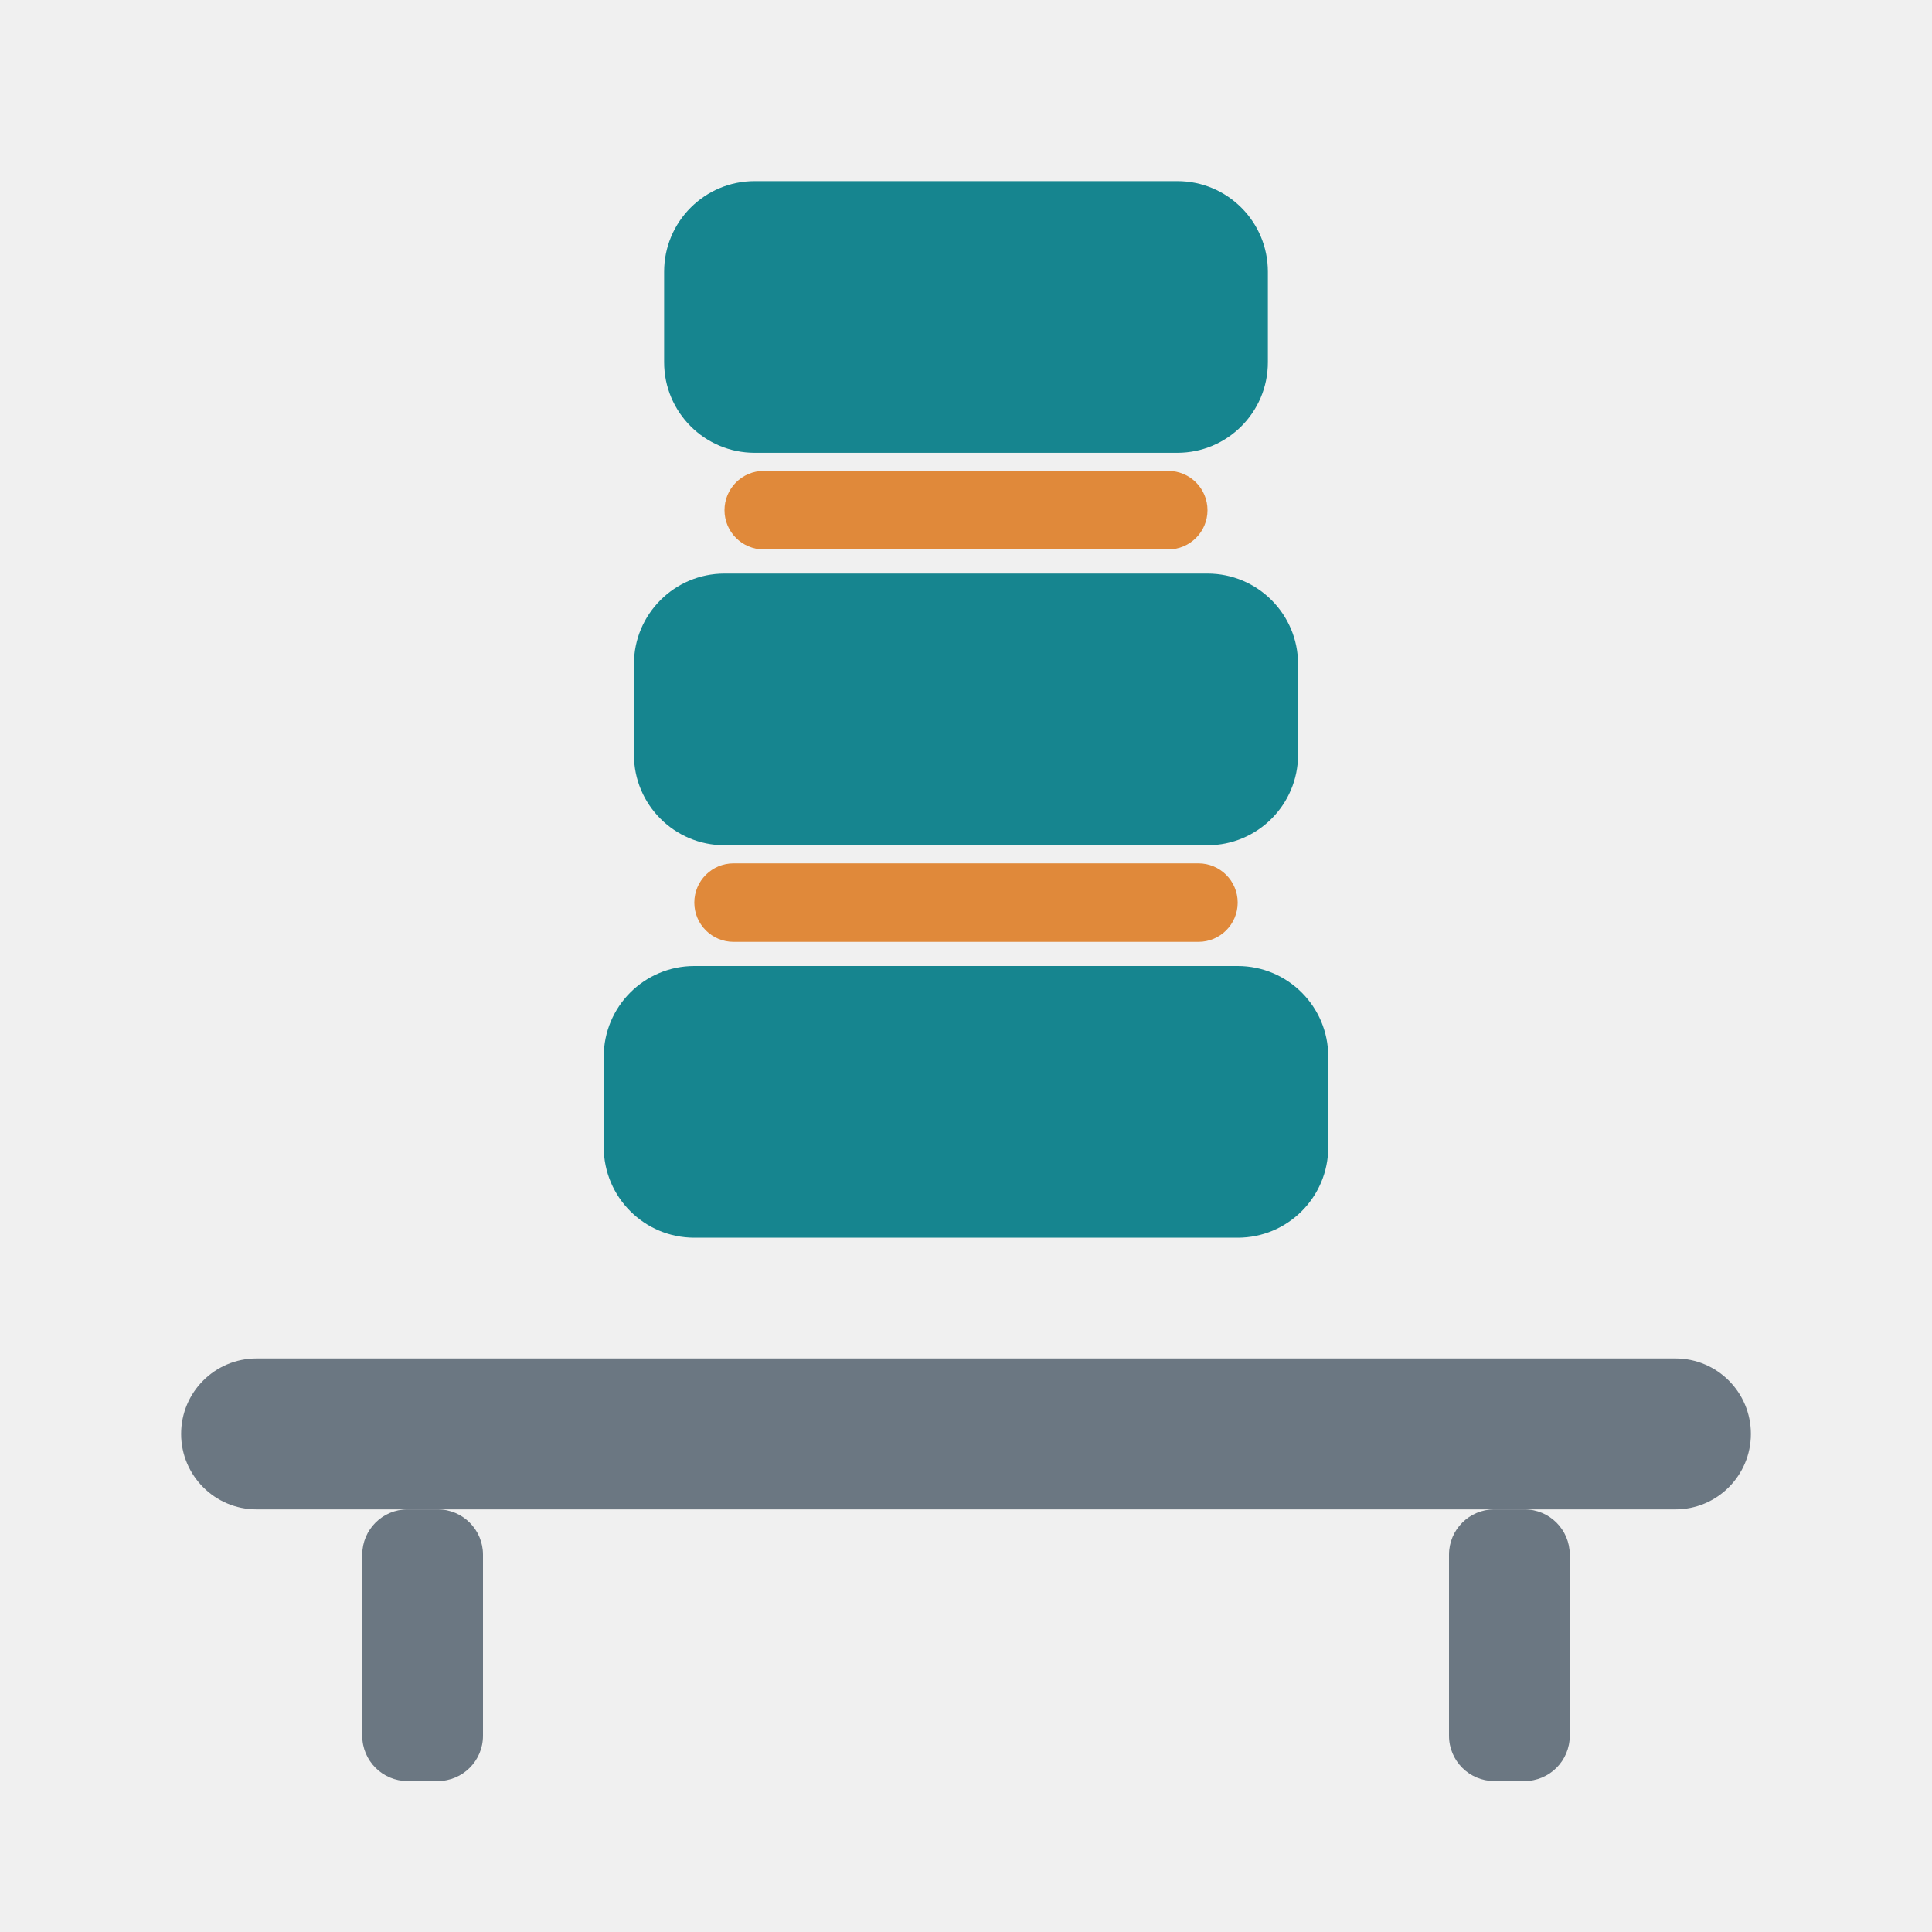
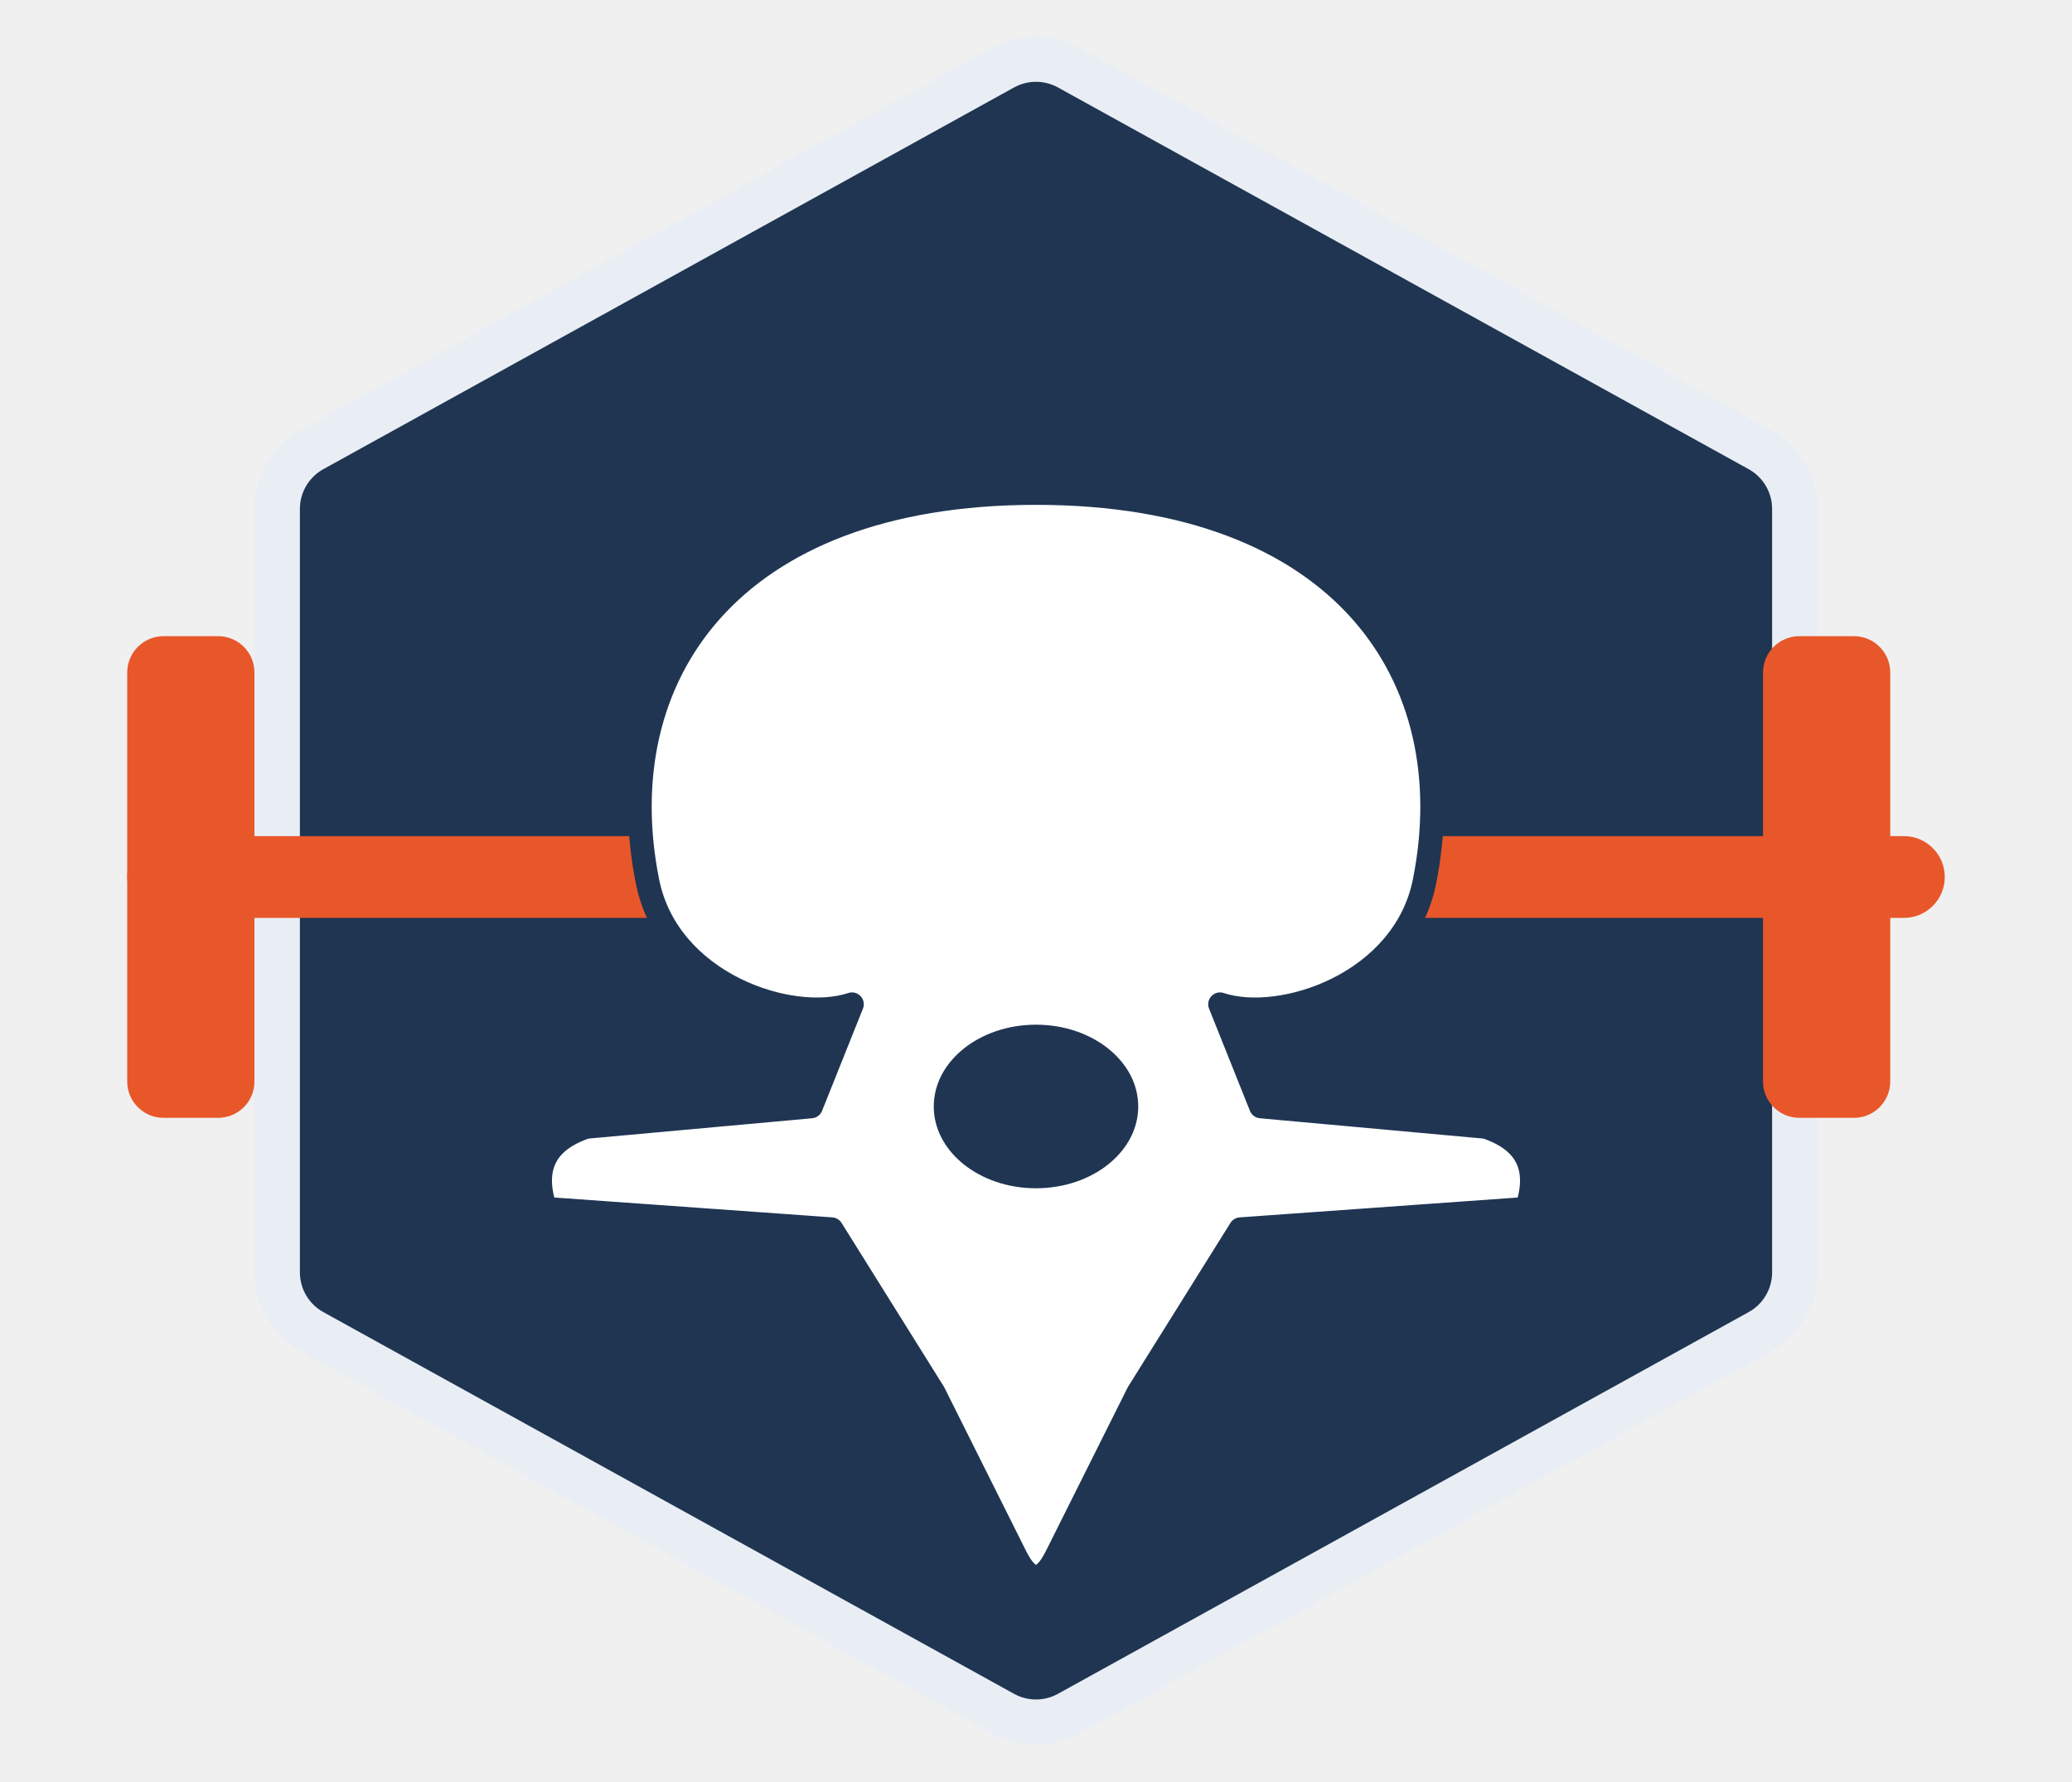
- <svg xmlns="http://www.w3.org/2000/svg" viewBox="0 0 64 64">
-   <g fill="#16858f">
-     <rect x="22" y="6" width="20" height="9" rx="3" />
-     <rect x="21" y="19" width="22" height="9" rx="3" />
-     <rect x="20" y="32" width="24" height="9" rx="3" />
-   </g>
-   <g fill="#e0893a">
-     <rect x="24" y="15.6" width="16" height="2.6" rx="1.3" />
-     <rect x="23" y="28.6" width="18" height="2.6" rx="1.3" />
-   </g>
-   <g fill="#6b7782">
-     <rect x="6" y="45" width="52" height="5" rx="2.5" />
-     <rect x="12" y="50" width="4" height="9" rx="1.5" />
-     <rect x="48" y="50" width="4" height="9" rx="1.5" />
+ <svg xmlns="http://www.w3.org/2000/svg" viewBox="6 4 228 196">
+   <path d="M120 18 L196 60 V144 L120 186 L44 144 V60 Z" fill="none" stroke="#e9eef5" stroke-width="20" stroke-linejoin="round" />
+   <path d="M120 18 L196 60 V144 L120 186 L44 144 V60 Z" fill="#1f3552" stroke="#1f3552" stroke-width="10" stroke-linejoin="round" />
+   <rect x="20" y="96" width="200" height="9" rx="4.5" fill="#e8572a" />
+   <rect x="20" y="74" width="14" height="53" rx="4" fill="#e8572a" />
+   <rect x="200" y="74" width="14" height="53" rx="4" fill="#e8572a" />
+   <g transform="translate(120,92) scale(2.25)">
+     <path d="M0,-15 C15,-15 21,-6 19,4 C18,9 12,11 9,10 L11,15 L22,16 Q25,17 24,20 L10,21 L5,29 L1,37 Q0,39 -1,37 L-5,29 L-10,21 L-24,20 Q-25,17 -22,16 L-11,15 L-9,10 C-12,11 -18,9 -19,4 C-21,-6 -15,-15 0,-15 Z" fill="#ffffff" stroke="#1f3552" stroke-width="1.156" stroke-linejoin="round" />
+     <ellipse cx="0" cy="15" rx="5" ry="4" fill="#1f3552" />
  </g>
</svg>
